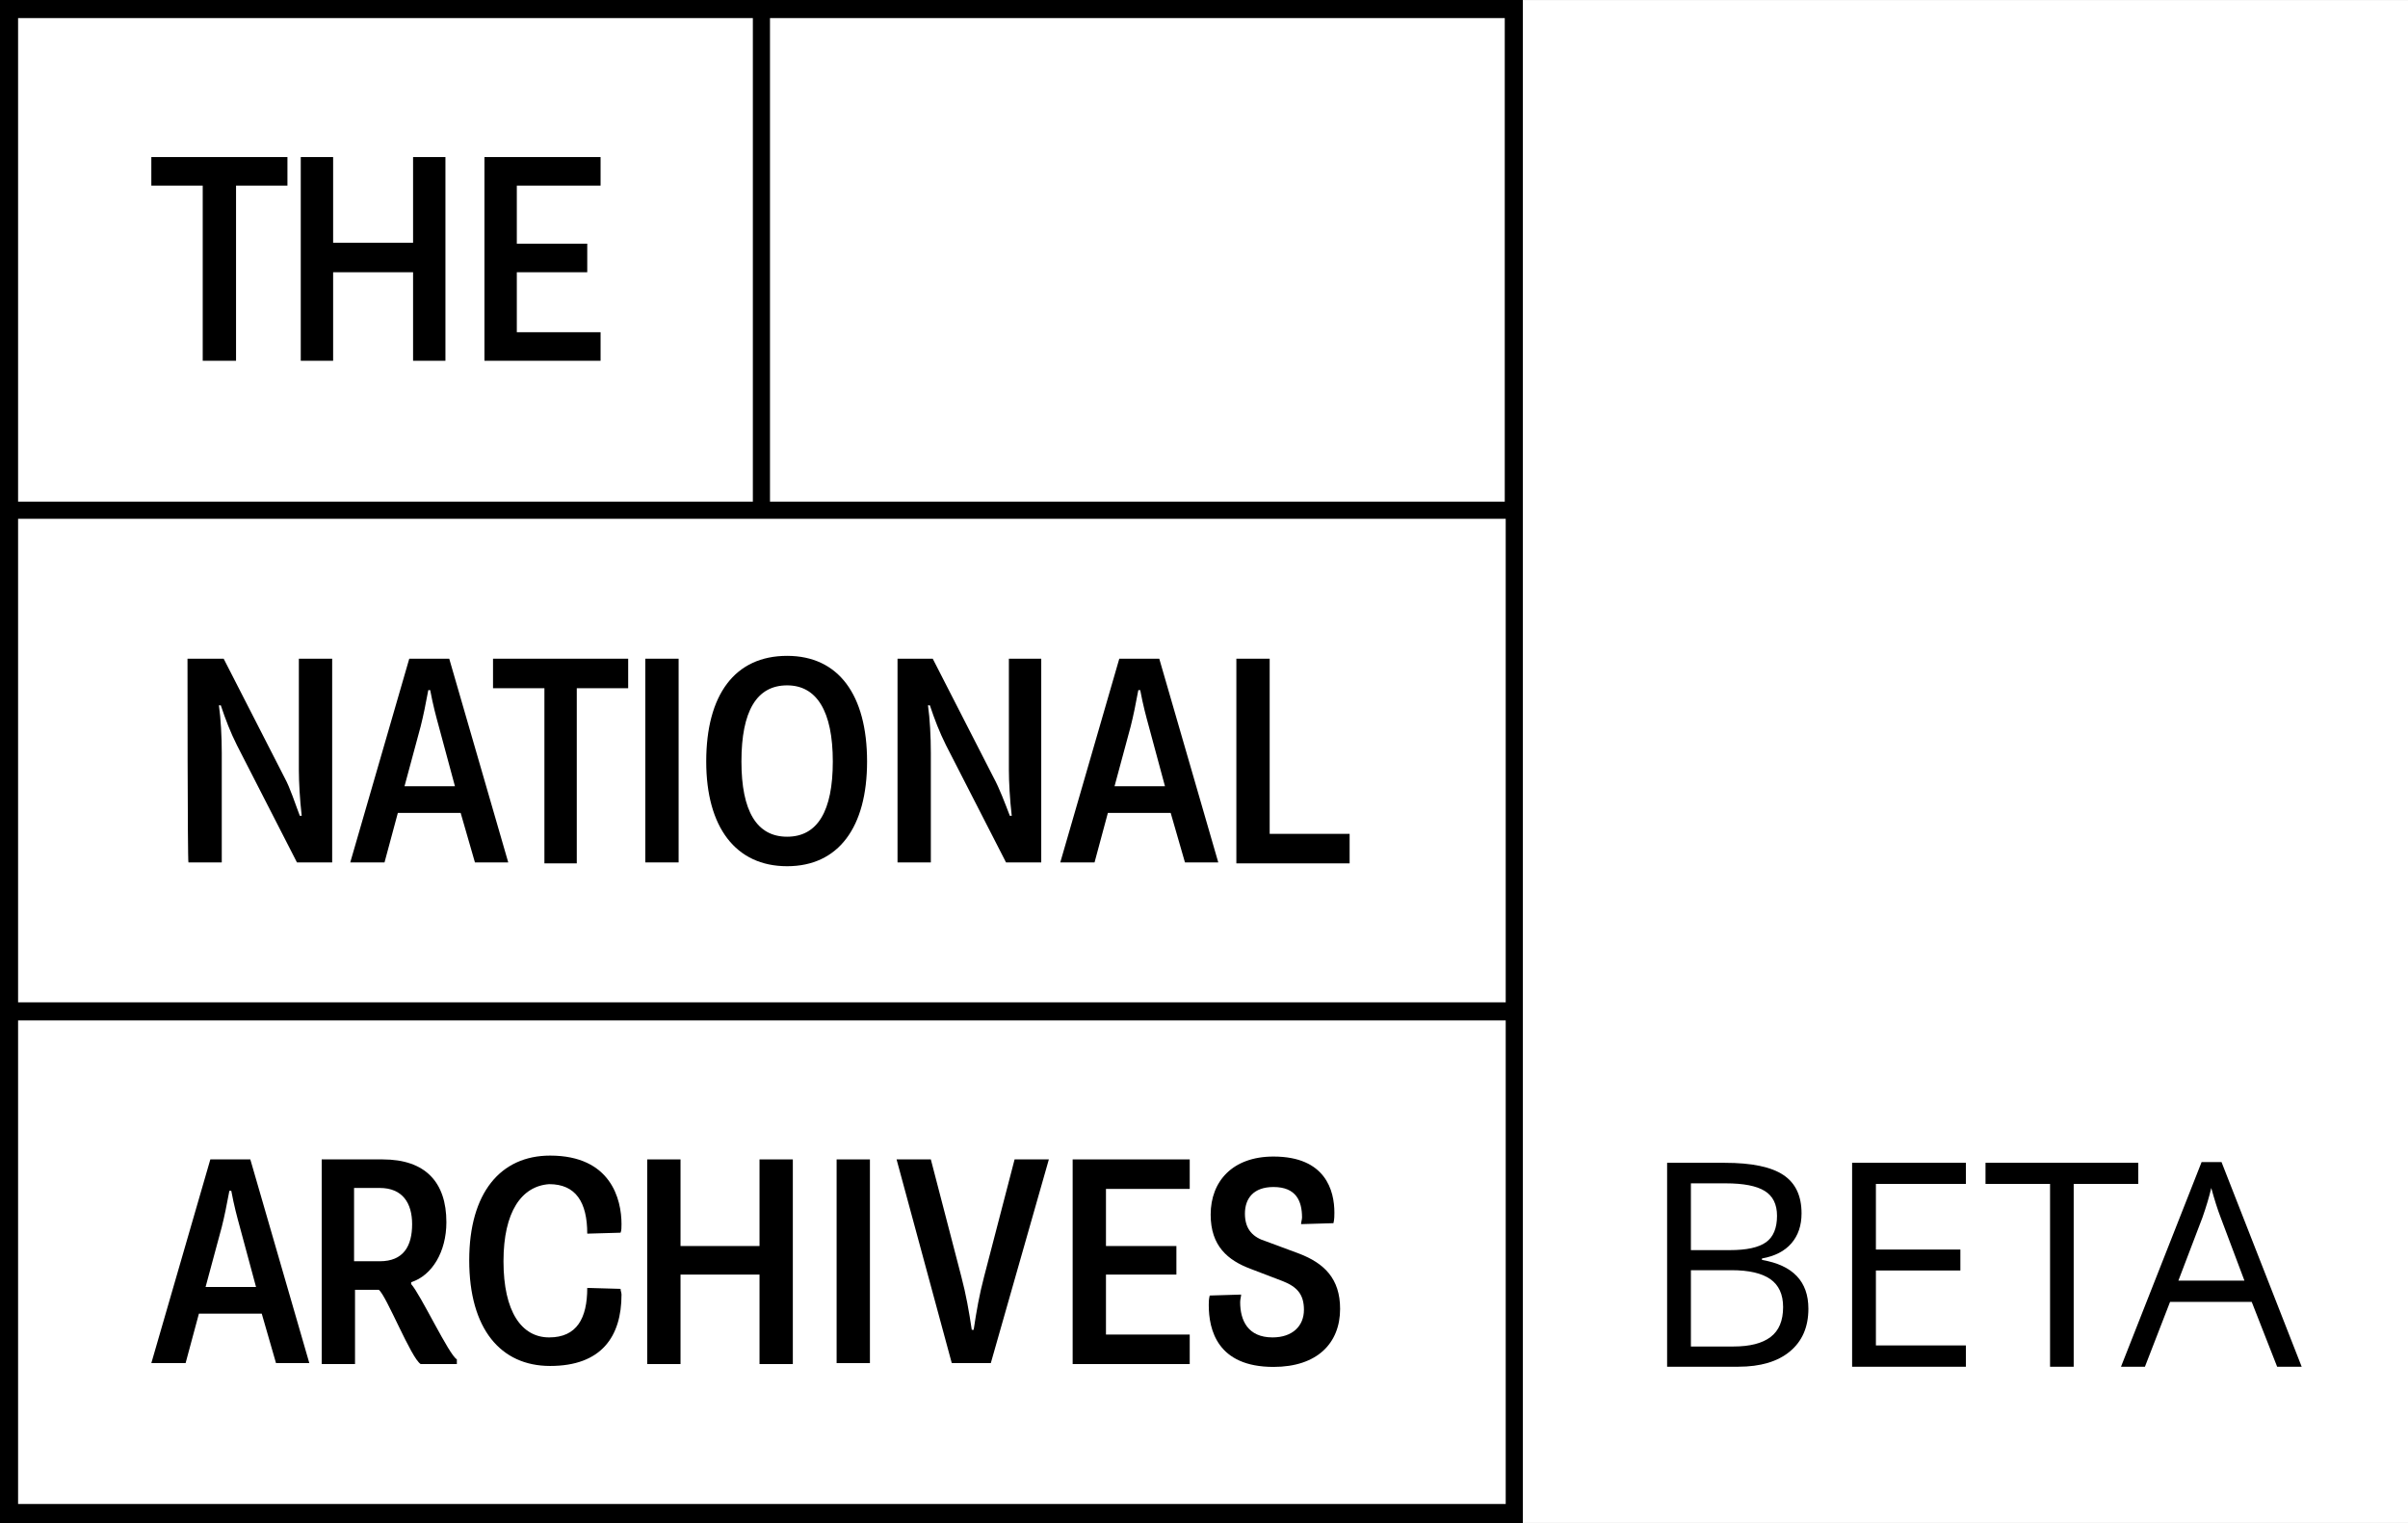
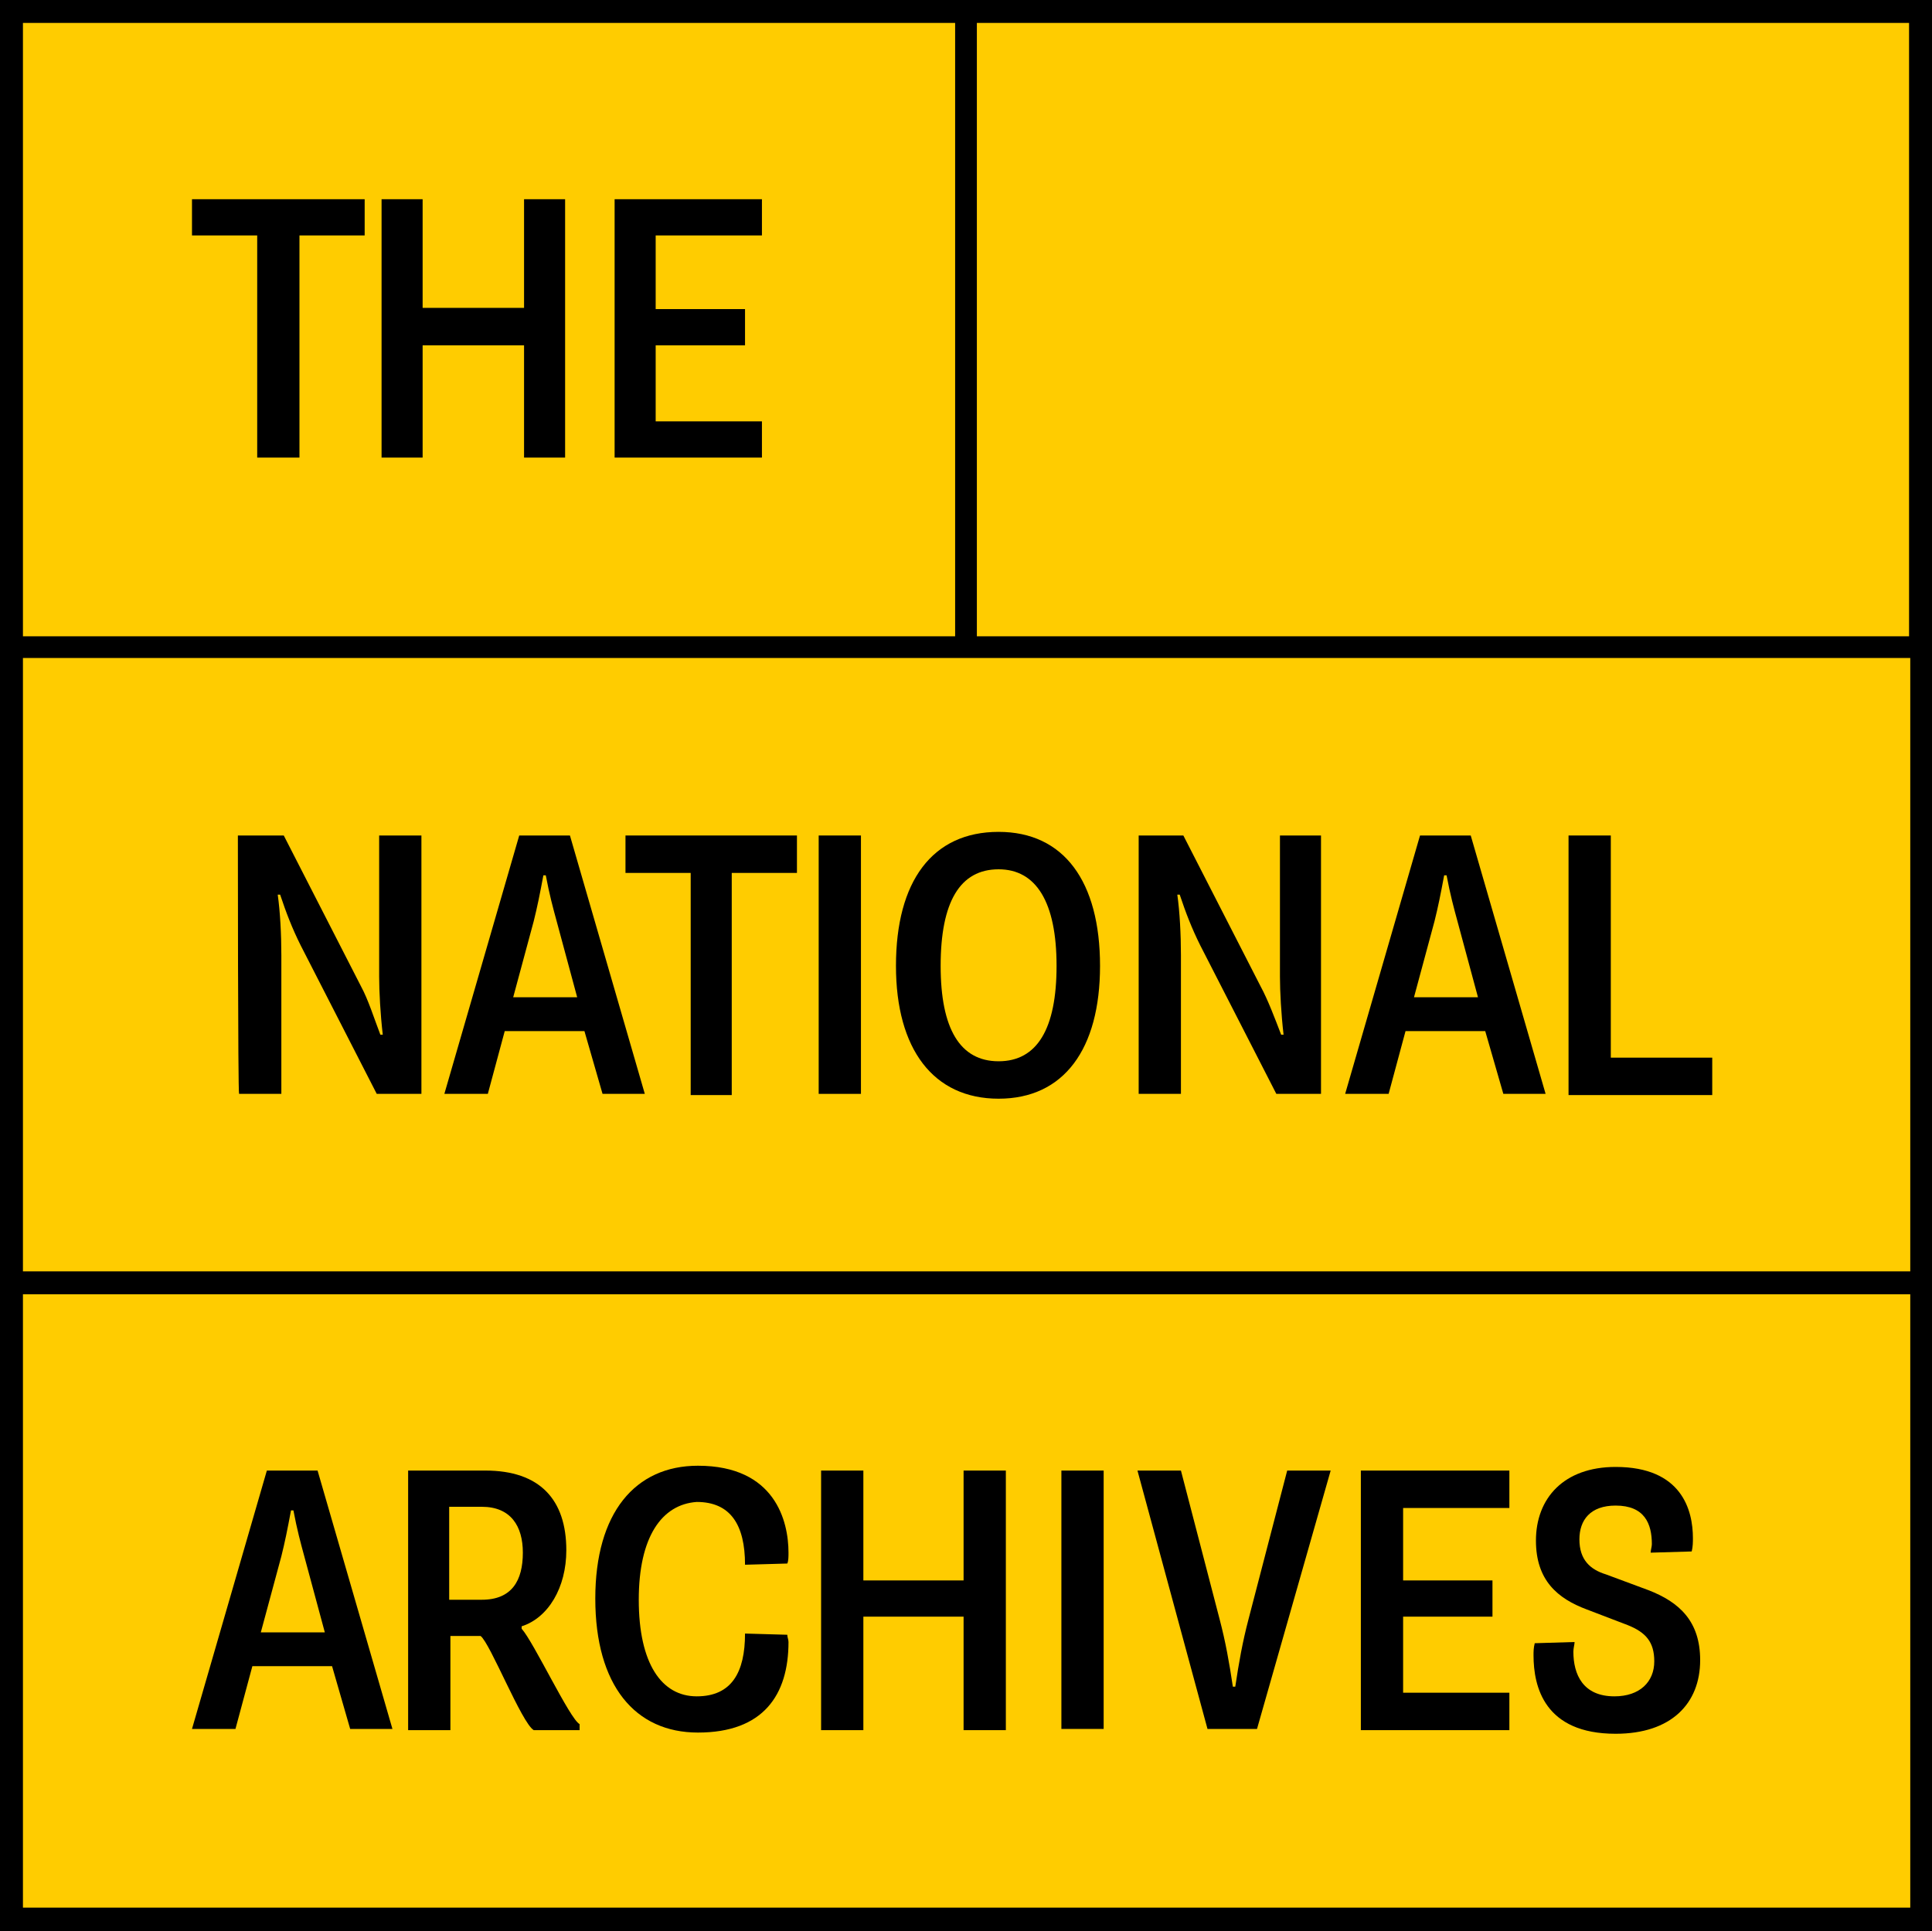
- <svg xmlns="http://www.w3.org/2000/svg" enable-background="new 0 0 253 159.9" version="1.1" viewBox="0 0 253 159.9" xml:space="preserve">
+ <svg xmlns="http://www.w3.org/2000/svg" version="1.1" id="Layer_1" x="0px" y="0px" viewBox="0 0 160 159.9" style="enable-background:new 0 0 160 159.9;" xml:space="preserve">
  <style type="text/css">
- 	.st0{fill:none;}
- 	.st2{font-size:30px;}
+ 	.st0{fill:#FFCC00;stroke:#000000;stroke-miterlimit:10;}
+ 	.st1{fill:#000000;}
</style>
-   <rect x="-7.6303e-9" y=".048" width="253.07" height="159.89" rx="0" ry="1.63" fill="#fff" fill-opacity="1" />
-   <path d="m1.9 107.2h156.3v50.8h-156.3v-50.8zm0-52.7h156.3v50.8h-156.3v-50.8zm0-52.6h77.2v50.8h-77.2v-50.8zm79 0h77.2v50.8h-77.2v-50.8zm0-1.9h-80.9v160h160v-160h-79.1z" />
-   <polygon points="21.3 19.5 15.9 19.5 15.9 16.5 30.2 16.5 30.2 19.5 24.8 19.5 24.8 37.9 21.3 37.9" />
-   <polygon points="31.6 16.5 35 16.5 35 25.5 43.4 25.5 43.4 16.5 46.8 16.5 46.8 37.9 43.4 37.9 43.4 28.6 35 28.6 35 37.9 31.6 37.9" />
-   <polygon points="50.9 16.5 63.1 16.5 63.1 19.5 54.3 19.5 54.3 25.6 61.7 25.6 61.7 28.6 54.3 28.6 54.3 34.9 63.1 34.9 63.1 37.9 50.9 37.9" />
-   <path d="m19.7 69.2h3.8l6.4 12.5c0.6 1.1 1.1 2.7 1.6 4h0.2c-0.2-1.7-0.3-3.6-0.3-4.8v-11.7h3.5v21.4h-3.7l-6.3-12.3c-0.7-1.4-1.2-2.7-1.7-4.2h-0.2c0.2 1.4 0.3 3.3 0.3 5v11.5h-3.5c-0.1 0-0.1-21.4-0.1-21.4z" />
-   <path d="m47.8 82.6-1.7-6.3c-0.3-1.1-0.6-2.2-0.9-3.8h-0.2c-0.3 1.6-0.5 2.6-0.8 3.8l-1.7 6.3h5.3zm-4.8-13.4h4.2l6.2 21.4h-3.5l-1.5-5.2h-6.6l-1.4 5.2h-3.6l6.2-21.4z" />
-   <polygon points="57.2 72.3 51.8 72.3 51.8 69.2 66 69.2 66 72.3 60.6 72.3 60.6 90.7 57.2 90.7" />
-   <rect x="67.8" y="69.2" width="3.5" height="21.4" />
-   <path d="m87.5 80c0-5.3-1.7-8-4.8-8-3.2 0-4.8 2.7-4.8 8 0 5.2 1.6 7.9 4.8 7.9s4.8-2.7 4.8-7.9m-13.3 0c0-7 3-11.1 8.5-11.1 5.4 0 8.4 4.1 8.4 11.1 0 6.9-3 11-8.4 11s-8.5-4.1-8.5-11" />
-   <path d="M94.3,69.2H98l6.4,12.5c0.6,1.1,1.2,2.7,1.7,4h0.2c-0.2-1.7-0.3-3.6-0.3-4.8V69.2h3.4v21.4h-3.7l-6.3-12.3  c-0.7-1.4-1.2-2.7-1.7-4.2h-0.2c0.2,1.4,0.3,3.3,0.3,5v11.5h-3.5V69.2z" />
-   <path d="m122.4 82.6-1.7-6.3c-0.3-1.1-0.6-2.2-0.9-3.8h-0.2c-0.3 1.6-0.5 2.6-0.8 3.8l-1.7 6.3h5.3zm-4.8-13.4h4.2l6.2 21.4h-3.5l-1.5-5.2h-6.6l-1.4 5.2h-3.6l6.2-21.4z" />
-   <polygon points="129.9 69.2 133.4 69.2 133.4 87.6 141.8 87.6 141.8 90.7 129.9 90.7" />
-   <path d="m26.9 135.2-1.7-6.3c-0.3-1.1-0.6-2.2-0.9-3.8h-0.2c-0.3 1.6-0.5 2.6-0.8 3.8l-1.7 6.3h5.3zm-4.8-13.4h4.2l6.2 21.4h-3.5l-1.5-5.2h-6.6l-1.4 5.2h-3.6l6.2-21.4z" />
-   <path d="m39.9 132.5c2.5 0 3.4-1.6 3.4-3.9 0-2.2-1-3.8-3.4-3.8h-2.7v7.7h2.7zm-6.1-10.7h6.4c4.5 0 6.7 2.4 6.7 6.6 0 3.1-1.5 5.6-3.7 6.3v0.2c1 1.1 4 7.5 4.8 7.9v0.5h-3.8c-1-0.6-3.6-7.2-4.4-7.8h-2.5v7.8h-3.5v-21.5z" />
-   <path d="m52.9 132.5c0 5.3 1.9 8 4.8 8s4-2 4-5.2l3.5 0.1c0 0.2 0.1 0.4 0.1 0.6 0 4.4-2.1 7.5-7.5 7.5-5.2 0-8.5-3.9-8.5-11.1 0-7.1 3.3-11 8.5-11 6.4 0 7.5 4.6 7.5 7.2 0 0.3 0 0.7-0.1 0.9l-3.5 0.1c0-3.3-1.2-5.2-4-5.2-2.9 0.2-4.8 2.9-4.8 8.1" />
-   <polygon points="68 121.8 71.5 121.8 71.5 130.9 79.8 130.9 79.8 121.8 83.3 121.8 83.3 143.3 79.8 143.3 79.8 133.9 71.5 133.9 71.5 143.3 68 143.3" />
-   <rect x="87.9" y="121.8" width="3.5" height="21.4" />
-   <path d="m94.2 121.8h3.6l3.2 12.3c0.5 1.9 0.8 3.6 1.1 5.6h0.2c0.3-2 0.6-3.7 1.1-5.6l3.2-12.3h3.6l-6.1 21.4h-4.1l-5.8-21.4z" />
-   <polygon points="112.7 121.8 125 121.8 125 124.9 116.2 124.9 116.2 130.9 123.6 130.9 123.6 133.9 116.2 133.9 116.2 140.2 125 140.2 125 143.3 112.7 143.3" />
-   <path d="m130.4 136c0 0.2-0.1 0.5-0.1 0.8 0 1.9 0.8 3.7 3.4 3.7 2.1 0 3.3-1.2 3.3-2.9 0-1.6-0.7-2.4-2.2-3l-3.4-1.3c-2.4-0.9-4.2-2.4-4.2-5.7 0-3.5 2.3-6.1 6.6-6.1 5.5 0 6.4 3.6 6.4 5.9 0 0.3 0 0.7-0.1 1.1l-3.4 0.1c0-0.2 0.1-0.5 0.1-0.7 0-1.7-0.6-3.2-3-3.2-2.1 0-3 1.2-3 2.8 0 1.7 0.9 2.5 2.2 2.9l3.5 1.3c2.6 1 4.3 2.6 4.3 5.8 0 3.6-2.4 6.1-7 6.1-5.9 0-6.8-3.9-6.8-6.5 0-0.3 0-0.6 0.1-1l3.3-0.1z" />
-   <rect class="st0" x="172.2" y="122.6" width="93" height="48" />
-   <text class="st1 st2" transform="translate(172.22 143.58)" font-family="'Open Sans', sans-serif">BETA</text>
+   <rect class="st0" width="160" height="159.9" />
+   <path class="st1" d="M1.9,107.2h156.3V158H1.9V107.2z M1.9,54.5h79.1h77.2v50.8H1.9V54.5z M1.9,1.9h77.2v50.8H1.9V1.9z M80.9,1.9  h77.2v50.8H80.9C80.9,52.7,80.9,1.9,80.9,1.9z M80.9,0H0v52.7v1.9v50.8v1.9v52.7h160v-52.7v-1.9V52.7V0H80.9z" />
+   <polygon class="st1" points="21.3,19.5 15.9,19.5 15.9,16.5 30.2,16.5 30.2,19.5 24.8,19.5 24.8,37.9 21.3,37.9 " />
+   <polygon class="st1" points="31.6,16.5 35,16.5 35,25.5 43.4,25.5 43.4,16.5 46.8,16.5 46.8,37.9 43.4,37.9 43.4,28.6 35,28.6   35,37.9 31.6,37.9 " />
+   <polygon class="st1" points="50.9,16.5 63.1,16.5 63.1,19.5 54.3,19.5 54.3,25.6 61.7,25.6 61.7,28.6 54.3,28.6 54.3,34.9   63.1,34.9 63.1,37.9 50.9,37.9 " />
+   <path class="st1" d="M19.7,69.2h3.8l6.4,12.5c0.6,1.1,1.1,2.7,1.6,4h0.2c-0.2-1.7-0.3-3.6-0.3-4.8V69.2h3.5v21.4h-3.7l-6.3-12.3  c-0.7-1.4-1.2-2.7-1.7-4.2h-0.2c0.2,1.4,0.3,3.3,0.3,5v11.5h-3.5C19.7,90.6,19.7,69.2,19.7,69.2z" />
+   <path class="st1" d="M47.8,82.6l-1.7-6.3c-0.3-1.1-0.6-2.2-0.9-3.8H45c-0.3,1.6-0.5,2.6-0.8,3.8l-1.7,6.3H47.8z M43,69.2h4.2  l6.2,21.4h-3.5l-1.5-5.2h-6.6l-1.4,5.2h-3.6L43,69.2z" />
+   <polygon class="st1" points="57.2,72.3 51.8,72.3 51.8,69.2 66,69.2 66,72.3 60.6,72.3 60.6,90.7 57.2,90.7 " />
+   <rect x="67.8" y="69.2" class="st1" width="3.5" height="21.4" />
+   <path class="st1" d="M87.5,80c0-5.3-1.7-8-4.8-8c-3.2,0-4.8,2.7-4.8,8c0,5.2,1.6,7.9,4.8,7.9C85.9,87.9,87.5,85.2,87.5,80 M74.2,80  c0-7,3-11.1,8.5-11.1c5.4,0,8.4,4.1,8.4,11.1c0,6.9-3,11-8.4,11C77.3,91,74.2,86.9,74.2,80" />
+   <path class="st1" d="M94.3,69.2H98l6.4,12.5c0.6,1.1,1.2,2.7,1.7,4h0.2c-0.2-1.7-0.3-3.6-0.3-4.8V69.2h3.4v21.4h-3.7l-6.3-12.3  c-0.7-1.4-1.2-2.7-1.7-4.2h-0.2c0.2,1.4,0.3,3.3,0.3,5v11.5h-3.5V69.2z" />
+   <path class="st1" d="M122.4,82.6l-1.7-6.3c-0.3-1.1-0.6-2.2-0.9-3.8h-0.2c-0.3,1.6-0.5,2.6-0.8,3.8l-1.7,6.3H122.4z M117.6,69.2h4.2  l6.2,21.4h-3.5l-1.5-5.2h-6.6l-1.4,5.2h-3.6L117.6,69.2z" />
+   <polygon class="st1" points="129.9,69.2 133.4,69.2 133.4,87.6 141.8,87.6 141.8,90.7 129.9,90.7 " />
+   <path class="st1" d="M26.9,135.2l-1.7-6.3c-0.3-1.1-0.6-2.2-0.9-3.8h-0.2c-0.3,1.6-0.5,2.6-0.8,3.8l-1.7,6.3H26.9z M22.1,121.8h4.2  l6.2,21.4H29l-1.5-5.2h-6.6l-1.4,5.2h-3.6L22.1,121.8z" />
+   <path class="st1" d="M39.9,132.5c2.5,0,3.4-1.6,3.4-3.9c0-2.2-1-3.8-3.4-3.8h-2.7v7.7H39.9z M33.8,121.8h6.4c4.5,0,6.7,2.4,6.7,6.6  c0,3.1-1.5,5.6-3.7,6.3v0.2c1,1.1,4,7.5,4.8,7.9v0.5h-3.8c-1-0.6-3.6-7.2-4.4-7.8h-2.5v7.8h-3.5L33.8,121.8L33.8,121.8z" />
+   <path class="st1" d="M52.9,132.5c0,5.3,1.9,8,4.8,8c2.9,0,4-2,4-5.2l3.5,0.1c0,0.2,0.1,0.4,0.1,0.6c0,4.4-2.1,7.5-7.5,7.5  c-5.2,0-8.5-3.9-8.5-11.1c0-7.1,3.3-11,8.5-11c6.4,0,7.5,4.6,7.5,7.2c0,0.3,0,0.7-0.1,0.9l-3.5,0.1c0-3.3-1.2-5.2-4-5.2  C54.8,124.6,52.9,127.3,52.9,132.5" />
+   <polygon class="st1" points="68,121.8 71.5,121.8 71.5,130.9 79.8,130.9 79.8,121.8 83.3,121.8 83.3,143.3 79.8,143.3 79.8,133.9   71.5,133.9 71.5,143.3 68,143.3 " />
+   <rect x="87.9" y="121.8" class="st1" width="3.5" height="21.4" />
+   <path class="st1" d="M94.2,121.8h3.6l3.2,12.3c0.5,1.9,0.8,3.6,1.1,5.6h0.2c0.3-2,0.6-3.7,1.1-5.6l3.2-12.3h3.6l-6.1,21.4h-4.1  L94.2,121.8z" />
+   <polygon class="st1" points="112.7,121.8 125,121.8 125,124.9 116.2,124.9 116.2,130.9 123.6,130.9 123.6,133.9 116.2,133.9   116.2,140.2 125,140.2 125,143.3 112.7,143.3 " />
+   <path class="st1" d="M130.4,136c0,0.2-0.1,0.5-0.1,0.8c0,1.9,0.8,3.7,3.4,3.7c2.1,0,3.3-1.2,3.3-2.9c0-1.6-0.7-2.4-2.2-3l-3.4-1.3  c-2.4-0.9-4.2-2.4-4.2-5.7c0-3.5,2.3-6.1,6.6-6.1c5.5,0,6.4,3.6,6.4,5.9c0,0.3,0,0.7-0.1,1.1l-3.4,0.1c0-0.2,0.1-0.5,0.1-0.7  c0-1.7-0.6-3.2-3-3.2c-2.1,0-3,1.2-3,2.8c0,1.7,0.9,2.5,2.2,2.9l3.5,1.3c2.6,1,4.3,2.6,4.3,5.8c0,3.6-2.4,6.1-7,6.1  c-5.9,0-6.8-3.9-6.8-6.5c0-0.3,0-0.6,0.1-1L130.4,136z" />
+   <text class="st1 st2" transform="translate(172.22 143.58)" color="#fff" font-family="'Open Sans', sans-serif">BETA</text>
</svg>
